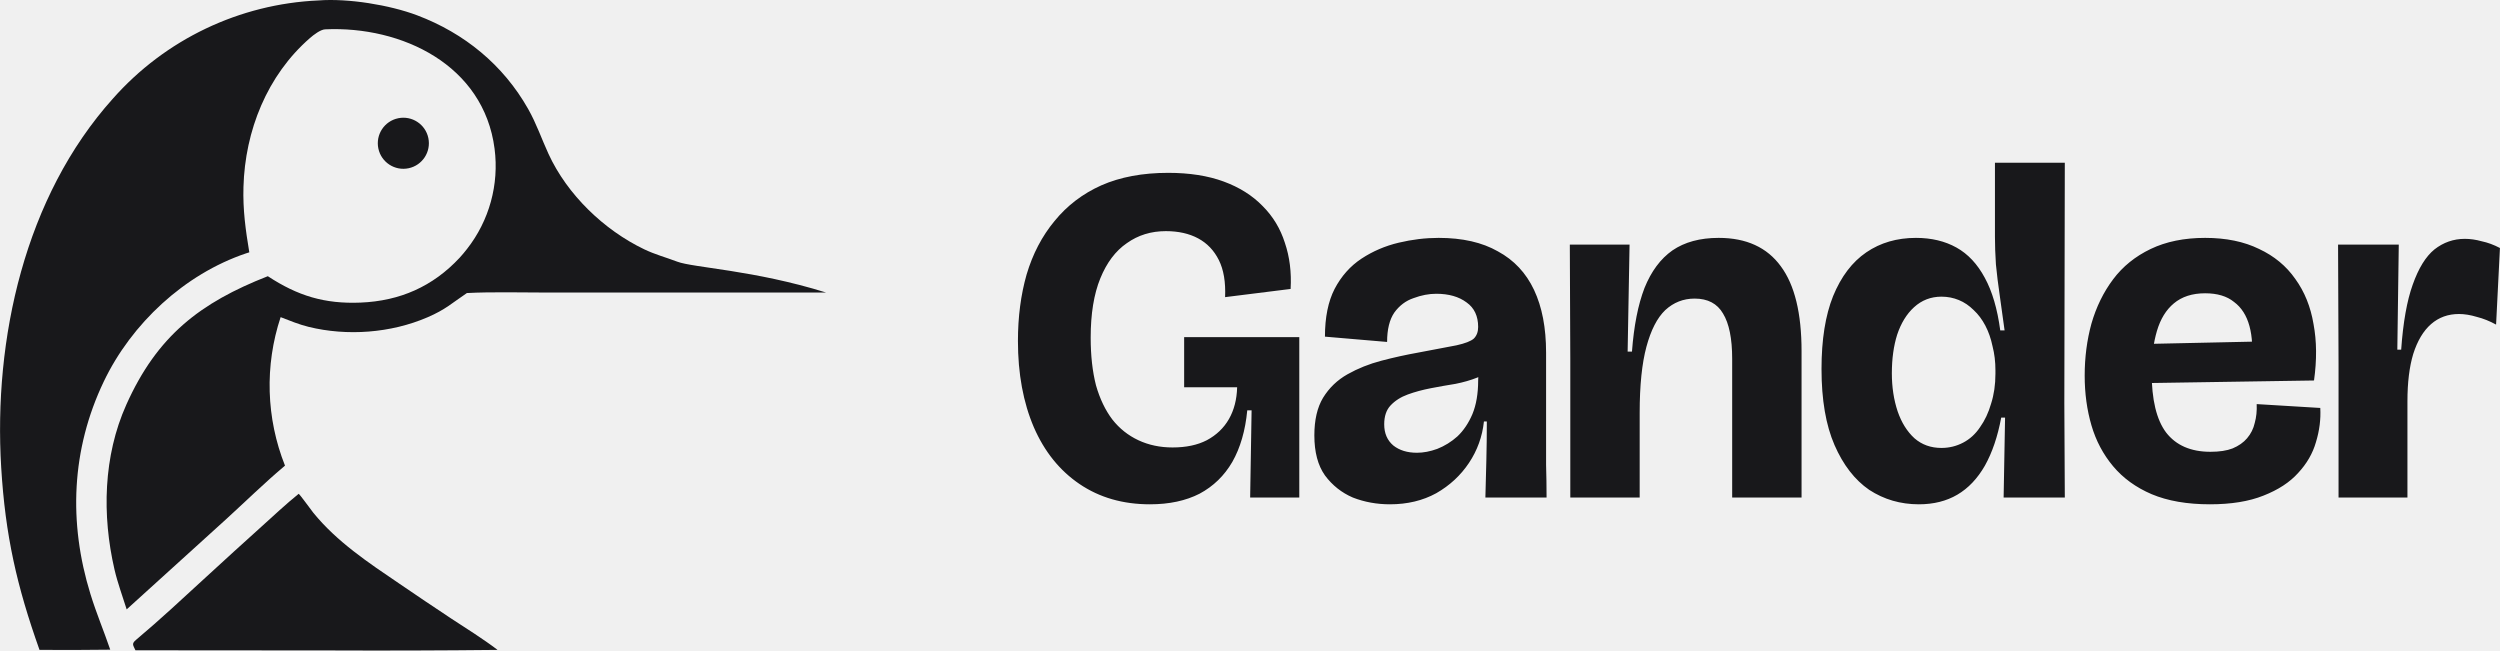
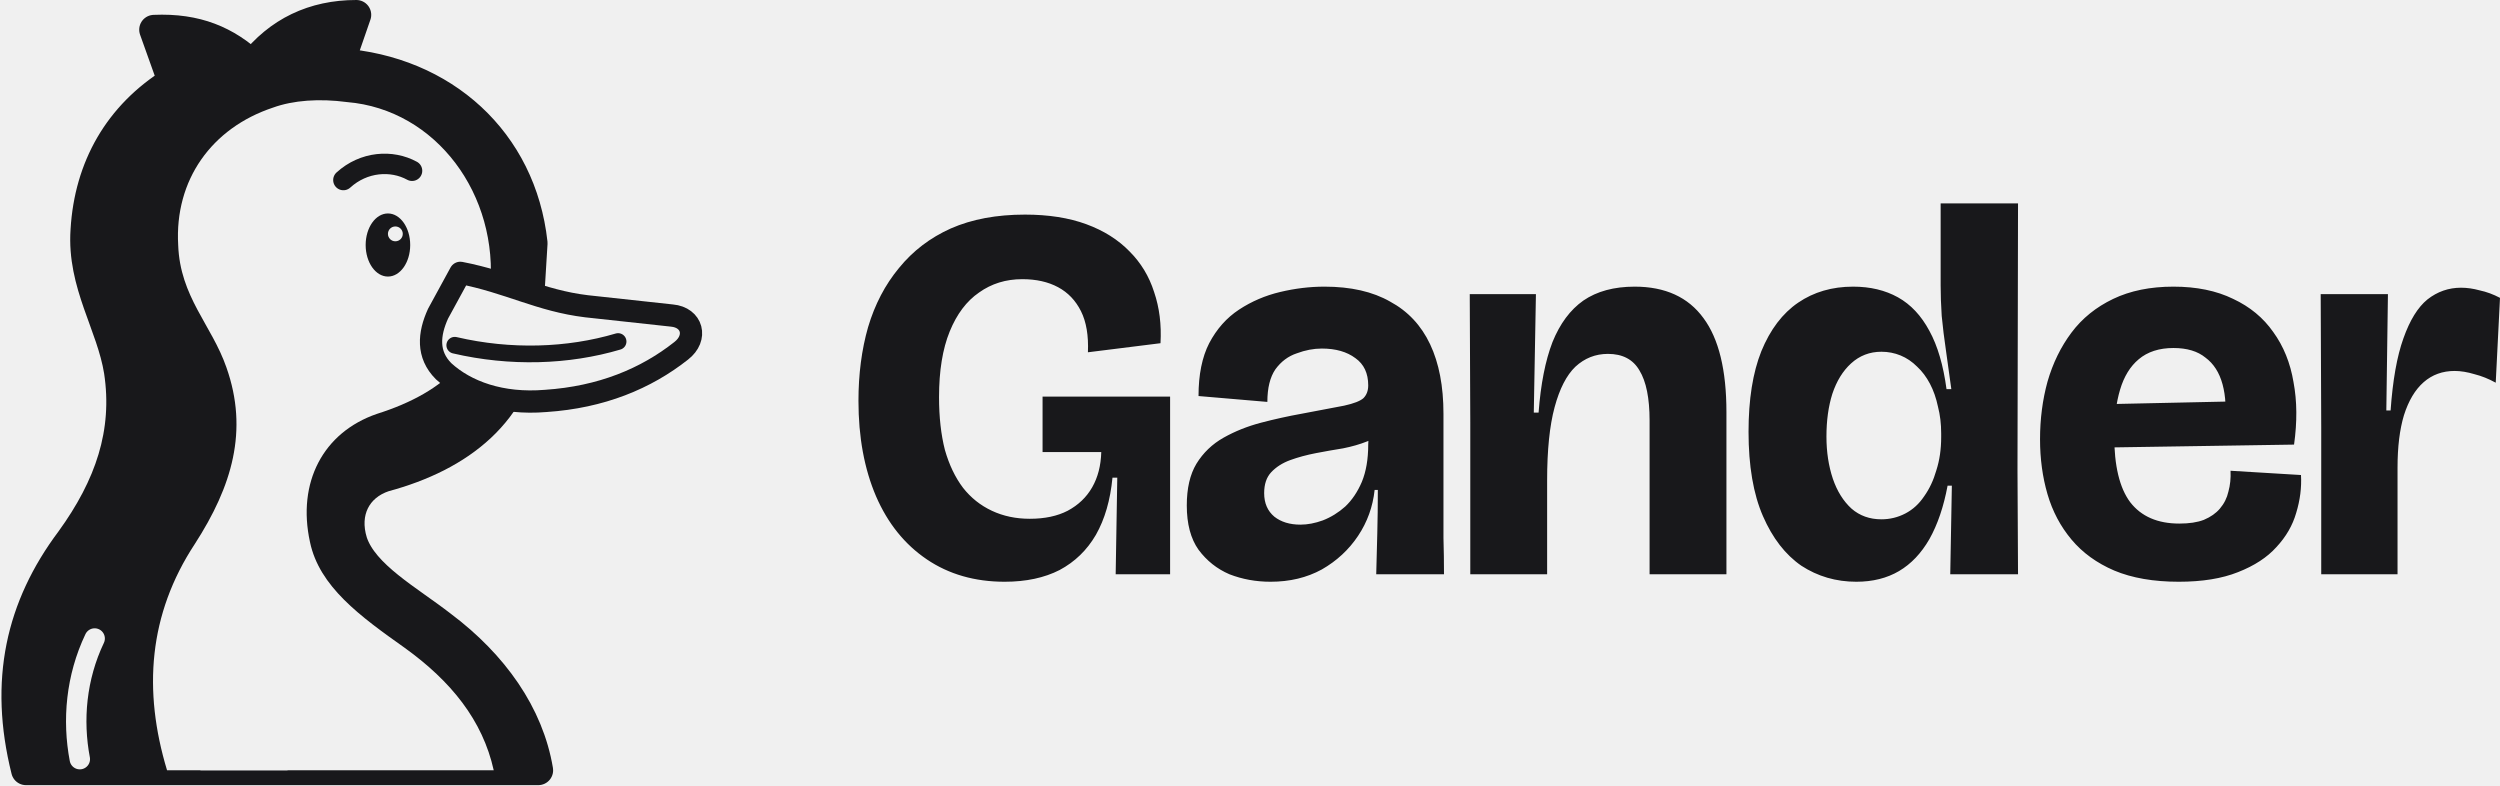
- <svg xmlns="http://www.w3.org/2000/svg" width="477.38" height="124.22" viewBox="0 0 477.379 124.225">
-   <g transform="scale(0.2849)">
-     <path fill="#18181b" d="m 213.493,0.292 c 19.717,-1.514 47.665,3.019 66.086,9.979 31.657,11.96 57.634,33.168 74.379,62.748 5.622,9.932 8.955,19.929 13.67,30.175 12.547,27.271 37.124,50.934 64.083,63.88 7.468,3.585 14.61,5.423 22.22,8.321 10.537,4.011 51.745,5.681 99.745,20.681 l -187.024,0.012 c -16.789,-0.001 -37.309,-0.548 -53.748,0.332 -10.029,6.747 -14.206,11.005 -26.42,16.268 -24.516,10.564 -53.828,12.761 -79.694,6.388 -6.418,-1.581 -12.61,-4.13 -18.728,-6.506 -10.77,32.489 -9.732,67.736 2.93,99.535 -13.278,11.125 -26.474,24.057 -39.428,35.872 l -66.699,60.473 c -2.784,-8.933 -6.067,-17.663 -8.172,-26.773 -8.398,-36.331 -7.489,-75.961 7.909,-110.364 20.743,-46.344 49.573,-68.411 94.872,-86.186 20.022,13.141 38.008,18.677 62.184,17.691 26.336,-1.074 48.432,-10.773 66.42,-30.094 1.723,-1.892 3.369,-3.853 4.934,-5.877 14.909,-19.015 21.555,-43.221 18.447,-67.182 -7.219,-56.112 -62.152,-82.317 -113.54,-80.004 -3.174,0.143 -7.822,3.768 -10.197,5.834 -28.758,25.017 -43.525,62.177 -44.571,99.82 -0.455,15.309 1.423,28.831 3.915,43.81 -0.781,0.233 -1.557,0.481 -2.328,0.744 -41.217,13.958 -76.641,47.026 -95.205,85.841 -21.772,45.523 -23.741,94.516 -8.97,142.404 4.016,13.022 8.961,24.675 13.292,37.343 -15.805,0.205 -31.611,0.248 -47.416,0.131 -15.205,-42.754 -22.881,-76.479 -25.662,-122.132 -5.257,-86.289 15.763,-181.546 74.855,-247.346 C 110.759,26.382 160.516,2.628 213.493,0.292 Z" />
-     <path fill="#18181b" d="m 200.159,330.979 c 0.835,0.44 8.396,10.954 9.754,12.631 15.8,19.503 37.184,33.666 57.674,47.564 11.479,7.844 23.013,15.603 34.604,23.279 9.686,6.306 22.149,14.174 31.279,21.151 -37.305,0.4 -74.612,0.518 -111.919,0.354 l -130.81,-0.105 c -1.527,-3.426 -2.786,-4.306 0.408,-6.988 16.09,-13.511 31.561,-27.962 47.046,-42.188 12.229,-11.248 24.517,-22.43 36.864,-33.547 7.856,-7.105 16.917,-15.557 25.1,-22.151 z" />
-     <path fill="#18181b" d="m 266.887,79.251 c 9.229,-1.886 18.248,4.04 20.18,13.26 1.933,9.219 -3.948,18.268 -13.158,20.246 -9.275,1.993 -18.403,-3.938 -20.349,-13.224 -1.946,-9.286 4.032,-18.383 13.327,-20.282 z" />
+ <svg xmlns="http://www.w3.org/2000/svg" viewBox="0 0 431.005 135.36" fill="none">
+   <g transform="translate(0 0) scale(.32) translate(-95 -32)">
+     <defs>
+       <mask id="horizontal-black" maskUnits="userSpaceOnUse" x="0" y="0" width="512" height="512">
+         <path d="M109 447c-12-48-3-88 24-124 21-29 31-58 26-91-4-25-20-47-18-76 2-34 18-62 47-80l-10-28c23-1 39 6 53 19 14-18 33-27 56-27l-9 26c56 4 98 42 104 97l-3 49c-5 42-36 66-77 77-15 5-22 19-17 35 6 18 30 31 48 45 28 21 47 48 52 78Z" fill="#FFFFFF" stroke="#FFFFFF" stroke-width="16" stroke-linejoin="round" />
+         <path d="M242 90c-33 11-53 39-51 74 1 28 18 43 26 66 12 34 3 64-17 95-25 38-28 79-15 122h176c-6-27-23-48-48-66-24-17-46-33-51-57-7-32 7-59 36-69 38-12 58-33 61-67 5-51-29-97-77-101-15-2-29-1-40 3Z" fill="#000000" />
+         <path d="M203 447c-10-40-2-77 19-108-8 47 4 83 28 108Z" fill="#000000" />
+         <path d="M343 179c26 5 43 15 68 18l46 5c11 1 14 12 5 19-19 15-43 25-73 27-24 2-43-5-55-16-9-9-8-20-3-31Z" fill="#000000" stroke="#FFFFFF" stroke-width="12" stroke-linejoin="round" />
+         <path d="M340 218c30 7 61 6 88-2" stroke="#FFFFFF" stroke-width="9" stroke-linecap="round" />
+         <path d="M280 129c11-10 26-11 37-5" stroke="#FFFFFF" stroke-width="11" stroke-linecap="round" />
+         <ellipse cx="304" cy="164" rx="12" ry="17" fill="#FFFFFF" />
+         <circle cx="308" cy="158" r="4" fill="#000000" />
+         <path d="M146 376c-10 21-12 44-8 65" stroke="#000000" stroke-width="11" stroke-linecap="round" />
+       </mask>
+     </defs>
+     <path d="M0 0h512v512H0Z" fill="#18181B" mask="url(#horizontal-black)" />
  </g>
-   <path d="m 219.582,96.302 q -7.728,0 -13.432,-3.864 -5.704,-3.864 -8.74,-10.856 -3.036,-7.084 -3.036,-16.468 0,-6.9 1.656,-12.696 1.748,-5.888 5.336,-10.212 3.588,-4.416 8.924,-6.808 5.428,-2.392 12.788,-2.392 6.072,0 10.58,1.656 4.508,1.656 7.452,4.692 2.944,2.944 4.232,6.992 1.38,4.048 1.104,8.832 l -12.512,1.564 q 0.184,-4.324 -1.196,-7.084 -1.38,-2.76 -3.956,-4.14 -2.576,-1.38 -6.164,-1.38 -4.232,0 -7.452,2.3 -3.22,2.208 -5.06,6.716 -1.84,4.508 -1.84,11.316 0,5.152 1.012,9.108 1.104,3.864 3.128,6.532 2.024,2.576 4.968,3.956 2.944,1.38 6.532,1.38 3.864,0 6.532,-1.38 2.76,-1.472 4.232,-4.048 1.472,-2.576 1.564,-6.072 h -10.12 v -9.568 h 21.988 v 10.948 19.688 h -9.384 l 0.276,-16.652 h -0.828 q -0.552,5.796 -2.852,9.844 -2.3,3.956 -6.256,6.072 -3.956,2.024 -9.476,2.024 z m 45.84,0 q -3.772,0 -7.084,-1.288 -3.22,-1.38 -5.336,-4.232 -2.024,-2.852 -2.024,-7.636 0,-4.416 1.656,-7.176 1.748,-2.852 4.692,-4.508 2.944,-1.656 6.44,-2.576 3.496,-0.92 7.084,-1.564 4.876,-0.92 7.268,-1.38 2.484,-0.552 3.312,-1.288 0.828,-0.828 0.828,-2.208 0,-3.128 -2.208,-4.692 -2.208,-1.656 -5.796,-1.656 -2.116,0 -4.324,0.828 -2.208,0.736 -3.68,2.76 -1.38,2.024 -1.38,5.612 l -11.868,-1.012 q 0,-5.52 1.84,-9.108 1.932,-3.68 5.152,-5.796 3.22,-2.116 7.084,-3.036 3.864,-0.92 7.636,-0.92 6.808,0 11.316,2.576 4.6,2.484 6.9,7.36 2.3,4.876 2.3,11.96 v 8.74 q 0,3.128 0,6.348 0,3.128 0,6.348 0.092,3.128 0.092,6.256 h -11.684 q 0.092,-3.496 0.184,-7.084 0.092,-3.588 0.092,-7.452 h -0.552 q -0.46,4.324 -2.852,7.912 -2.392,3.588 -6.256,5.796 -3.864,2.116 -8.832,2.116 z m 5.152,-9.844 q 1.84,0 3.864,-0.736 2.116,-0.828 3.864,-2.392 1.748,-1.656 2.852,-4.232 1.104,-2.668 1.104,-6.44 l 0.092,-2.116 2.392,-0.46 q -0.736,1.288 -2.668,2.024 -1.84,0.736 -4.14,1.196 -2.3,0.368 -4.692,0.828 -2.392,0.46 -4.416,1.196 -2.024,0.736 -3.312,2.116 -1.196,1.288 -1.196,3.588 0,2.576 1.748,4.048 1.748,1.38 4.508,1.38 z m 29.28,8.556 V 68.794 l -0.092,-22.08 h 11.408 l -0.368,20.424 h 0.828 q 0.552,-7.36 2.392,-12.144 1.932,-4.784 5.336,-7.176 3.496,-2.392 8.832,-2.392 7.912,0 11.868,5.428 3.956,5.336 3.956,16.192 v 27.968 h -13.248 V 68.518 q 0,-5.796 -1.748,-8.648 -1.656,-2.852 -5.428,-2.852 -3.22,0 -5.612,2.208 -2.3,2.208 -3.588,6.992 -1.288,4.784 -1.288,12.604 v 16.192 z m 66.555,1.288 q -5.244,0 -9.476,-2.76 -4.14,-2.852 -6.624,-8.556 -2.484,-5.704 -2.484,-14.536 0,-8.372 2.208,-13.892 2.3,-5.612 6.348,-8.372 4.048,-2.76 9.476,-2.76 4.416,0 7.728,1.84 3.312,1.84 5.428,5.796 2.116,3.864 2.944,10.028 h 0.828 q -0.46,-3.496 -0.92,-6.624 -0.46,-3.128 -0.736,-5.98 -0.184,-2.852 -0.184,-5.244 v -14.168 h 13.34 l -0.092,45.908 0.092,18.032 h -11.684 l 0.276,-15.272 h -0.736 q -1.012,5.428 -3.128,9.2 -2.116,3.68 -5.244,5.52 -3.128,1.84 -7.36,1.84 z m 4.324,-10.764 q 2.208,0 4.14,-1.012 1.932,-1.012 3.22,-2.944 1.38,-1.932 2.116,-4.508 0.828,-2.576 0.828,-5.704 v -0.644 q 0,-2.484 -0.552,-4.6 -0.46,-2.208 -1.38,-3.956 -0.92,-1.748 -2.208,-2.944 -1.288,-1.288 -2.852,-1.932 -1.564,-0.644 -3.312,-0.644 -3.036,0 -5.244,2.024 -2.116,1.932 -3.22,5.244 -1.012,3.22 -1.012,7.36 0,3.956 1.104,7.268 1.104,3.22 3.22,5.152 2.116,1.84 5.152,1.84 z m 51.268,10.764 q -6.532,0 -11.132,-1.932 -4.508,-1.932 -7.36,-5.336 -2.852,-3.404 -4.14,-7.82 -1.288,-4.416 -1.288,-9.476 0,-5.244 1.288,-9.936 1.38,-4.784 4.14,-8.464 2.76,-3.68 7.176,-5.796 4.416,-2.116 10.396,-2.116 5.98,0 10.304,2.116 4.324,2.024 6.9,5.704 2.668,3.68 3.496,8.648 0.92,4.876 0.092,10.764 l -35.604,0.552 v -7.452 l 25.484,-0.552 -1.84,4.324 q 0.46,-4.232 -0.368,-7.268 -0.828,-3.036 -2.944,-4.6 -2.024,-1.656 -5.52,-1.656 -3.68,0 -5.98,1.932 -2.208,1.84 -3.22,5.244 -1.012,3.404 -1.012,7.912 0,7.82 2.76,11.5 2.852,3.68 8.464,3.68 2.576,0 4.232,-0.644 1.748,-0.736 2.76,-1.932 1.104,-1.288 1.472,-2.944 0.46,-1.656 0.368,-3.588 l 12.144,0.736 q 0.184,3.22 -0.828,6.532 -0.92,3.22 -3.404,5.888 -2.392,2.668 -6.624,4.324 -4.14,1.656 -10.212,1.656 z m 24.557,-1.288 V 69.622 l -0.092,-22.908 h 11.592 l -0.276,20.056 h 0.736 q 0.552,-7.82 2.208,-12.42 1.656,-4.692 4.14,-6.716 2.576,-2.024 5.796,-2.024 1.564,0 3.22,0.46 1.748,0.368 3.496,1.288 l -0.736,14.628 q -1.84,-1.012 -3.68,-1.472 -1.84,-0.552 -3.404,-0.552 -3.128,0 -5.336,1.932 -2.208,1.932 -3.404,5.704 -1.104,3.68 -1.104,9.016 v 18.4 z" style="font-weight:700;font-size:92px;font-family:'Bricolage Grotesque';letter-spacing:-2;fill:#18181b" aria-label="Gander" />
+   <path d="m 219.582,96.302 q -7.728,0 -13.432,-3.864 -5.704,-3.864 -8.74,-10.856 -3.036,-7.084 -3.036,-16.468 0,-6.9 1.656,-12.696 1.748,-5.888 5.336,-10.212 3.588,-4.416 8.924,-6.808 5.428,-2.392 12.788,-2.392 6.072,0 10.58,1.656 4.508,1.656 7.452,4.692 2.944,2.944 4.232,6.992 1.38,4.048 1.104,8.832 l -12.512,1.564 q 0.184,-4.324 -1.196,-7.084 -1.38,-2.76 -3.956,-4.14 -2.576,-1.38 -6.164,-1.38 -4.232,0 -7.452,2.3 -3.22,2.208 -5.06,6.716 -1.84,4.508 -1.84,11.316 0,5.152 1.012,9.108 1.104,3.864 3.128,6.532 2.024,2.576 4.968,3.956 2.944,1.38 6.532,1.38 3.864,0 6.532,-1.38 2.76,-1.472 4.232,-4.048 1.472,-2.576 1.564,-6.072 h -10.12 v -9.568 h 21.988 v 10.948 19.688 h -9.384 l 0.276,-16.652 h -0.828 q -0.552,5.796 -2.852,9.844 -2.3,3.956 -6.256,6.072 -3.956,2.024 -9.476,2.024 z m 45.84,0 q -3.772,0 -7.084,-1.288 -3.22,-1.38 -5.336,-4.232 -2.024,-2.852 -2.024,-7.636 0,-4.416 1.656,-7.176 1.748,-2.852 4.692,-4.508 2.944,-1.656 6.44,-2.576 3.496,-0.92 7.084,-1.564 4.876,-0.92 7.268,-1.38 2.484,-0.552 3.312,-1.288 0.828,-0.828 0.828,-2.208 0,-3.128 -2.208,-4.692 -2.208,-1.656 -5.796,-1.656 -2.116,0 -4.324,0.828 -2.208,0.736 -3.68,2.76 -1.38,2.024 -1.38,5.612 l -11.868,-1.012 q 0,-5.52 1.84,-9.108 1.932,-3.68 5.152,-5.796 3.22,-2.116 7.084,-3.036 3.864,-0.92 7.636,-0.92 6.808,0 11.316,2.576 4.6,2.484 6.9,7.36 2.3,4.876 2.3,11.96 v 8.74 q 0,3.128 0,6.348 0,3.128 0,6.348 0.092,3.128 0.092,6.256 h -11.684 q 0.092,-3.496 0.184,-7.084 0.092,-3.588 0.092,-7.452 h -0.552 q -0.46,4.324 -2.852,7.912 -2.392,3.588 -6.256,5.796 -3.864,2.116 -8.832,2.116 z m 5.152,-9.844 q 1.84,0 3.864,-0.736 2.116,-0.828 3.864,-2.392 1.748,-1.656 2.852,-4.232 1.104,-2.668 1.104,-6.44 l 0.092,-2.116 2.392,-0.46 q -0.736,1.288 -2.668,2.024 -1.84,0.736 -4.14,1.196 -2.3,0.368 -4.692,0.828 -2.392,0.46 -4.416,1.196 -2.024,0.736 -3.312,2.116 -1.196,1.288 -1.196,3.588 0,2.576 1.748,4.048 1.748,1.38 4.508,1.38 z m 29.28,8.556 V 68.794 l -0.092,-22.08 h 11.408 l -0.368,20.424 h 0.828 q 0.552,-7.36 2.392,-12.144 1.932,-4.784 5.336,-7.176 3.496,-2.392 8.832,-2.392 7.912,0 11.868,5.428 3.956,5.336 3.956,16.192 v 27.968 h -13.248 V 68.518 q 0,-5.796 -1.748,-8.648 -1.656,-2.852 -5.428,-2.852 -3.22,0 -5.612,2.208 -2.3,2.208 -3.588,6.992 -1.288,4.784 -1.288,12.604 v 16.192 z m 66.555,1.288 q -5.244,0 -9.476,-2.76 -4.14,-2.852 -6.624,-8.556 -2.484,-5.704 -2.484,-14.536 0,-8.372 2.208,-13.892 2.3,-5.612 6.348,-8.372 4.048,-2.76 9.476,-2.76 4.416,0 7.728,1.84 3.312,1.84 5.428,5.796 2.116,3.864 2.944,10.028 h 0.828 q -0.46,-3.496 -0.92,-6.624 -0.46,-3.128 -0.736,-5.98 -0.184,-2.852 -0.184,-5.244 v -14.168 h 13.34 l -0.092,45.908 0.092,18.032 h -11.684 l 0.276,-15.272 h -0.736 q -1.012,5.428 -3.128,9.2 -2.116,3.68 -5.244,5.52 -3.128,1.84 -7.36,1.84 z m 4.324,-10.764 q 2.208,0 4.14,-1.012 1.932,-1.012 3.22,-2.944 1.38,-1.932 2.116,-4.508 0.828,-2.576 0.828,-5.704 v -0.644 q 0,-2.484 -0.552,-4.6 -0.46,-2.208 -1.38,-3.956 -0.92,-1.748 -2.208,-2.944 -1.288,-1.288 -2.852,-1.932 -1.564,-0.644 -3.312,-0.644 -3.036,0 -5.244,2.024 -2.116,1.932 -3.22,5.244 -1.012,3.22 -1.012,7.36 0,3.956 1.104,7.268 1.104,3.22 3.22,5.152 2.116,1.84 5.152,1.84 z m 51.268,10.764 q -6.532,0 -11.132,-1.932 -4.508,-1.932 -7.36,-5.336 -2.852,-3.404 -4.14,-7.82 -1.288,-4.416 -1.288,-9.476 0,-5.244 1.288,-9.936 1.38,-4.784 4.14,-8.464 2.76,-3.68 7.176,-5.796 4.416,-2.116 10.396,-2.116 5.98,0 10.304,2.116 4.324,2.024 6.9,5.704 2.668,3.68 3.496,8.648 0.92,4.876 0.092,10.764 l -35.604,0.552 v -7.452 l 25.484,-0.552 -1.84,4.324 q 0.46,-4.232 -0.368,-7.268 -0.828,-3.036 -2.944,-4.6 -2.024,-1.656 -5.52,-1.656 -3.68,0 -5.98,1.932 -2.208,1.84 -3.22,5.244 -1.012,3.404 -1.012,7.912 0,7.82 2.76,11.5 2.852,3.68 8.464,3.68 2.576,0 4.232,-0.644 1.748,-0.736 2.76,-1.932 1.104,-1.288 1.472,-2.944 0.46,-1.656 0.368,-3.588 l 12.144,0.736 q 0.184,3.22 -0.828,6.532 -0.92,3.22 -3.404,5.888 -2.392,2.668 -6.624,4.324 -4.14,1.656 -10.212,1.656 z m 24.557,-1.288 V 69.622 l -0.092,-22.908 h 11.592 l -0.276,20.056 h 0.736 q 0.552,-7.82 2.208,-12.42 1.656,-4.692 4.14,-6.716 2.576,-2.024 5.796,-2.024 1.564,0 3.22,0.46 1.748,0.368 3.496,1.288 l -0.736,14.628 q -1.84,-1.012 -3.68,-1.472 -1.84,-0.552 -3.404,-0.552 -3.128,0 -5.336,1.932 -2.208,1.932 -3.404,5.704 -1.104,3.68 -1.104,9.016 v 18.4 z" transform="translate(148 35.066) translate(-194.374 -31.074)" fill="#18181B" />
</svg>
